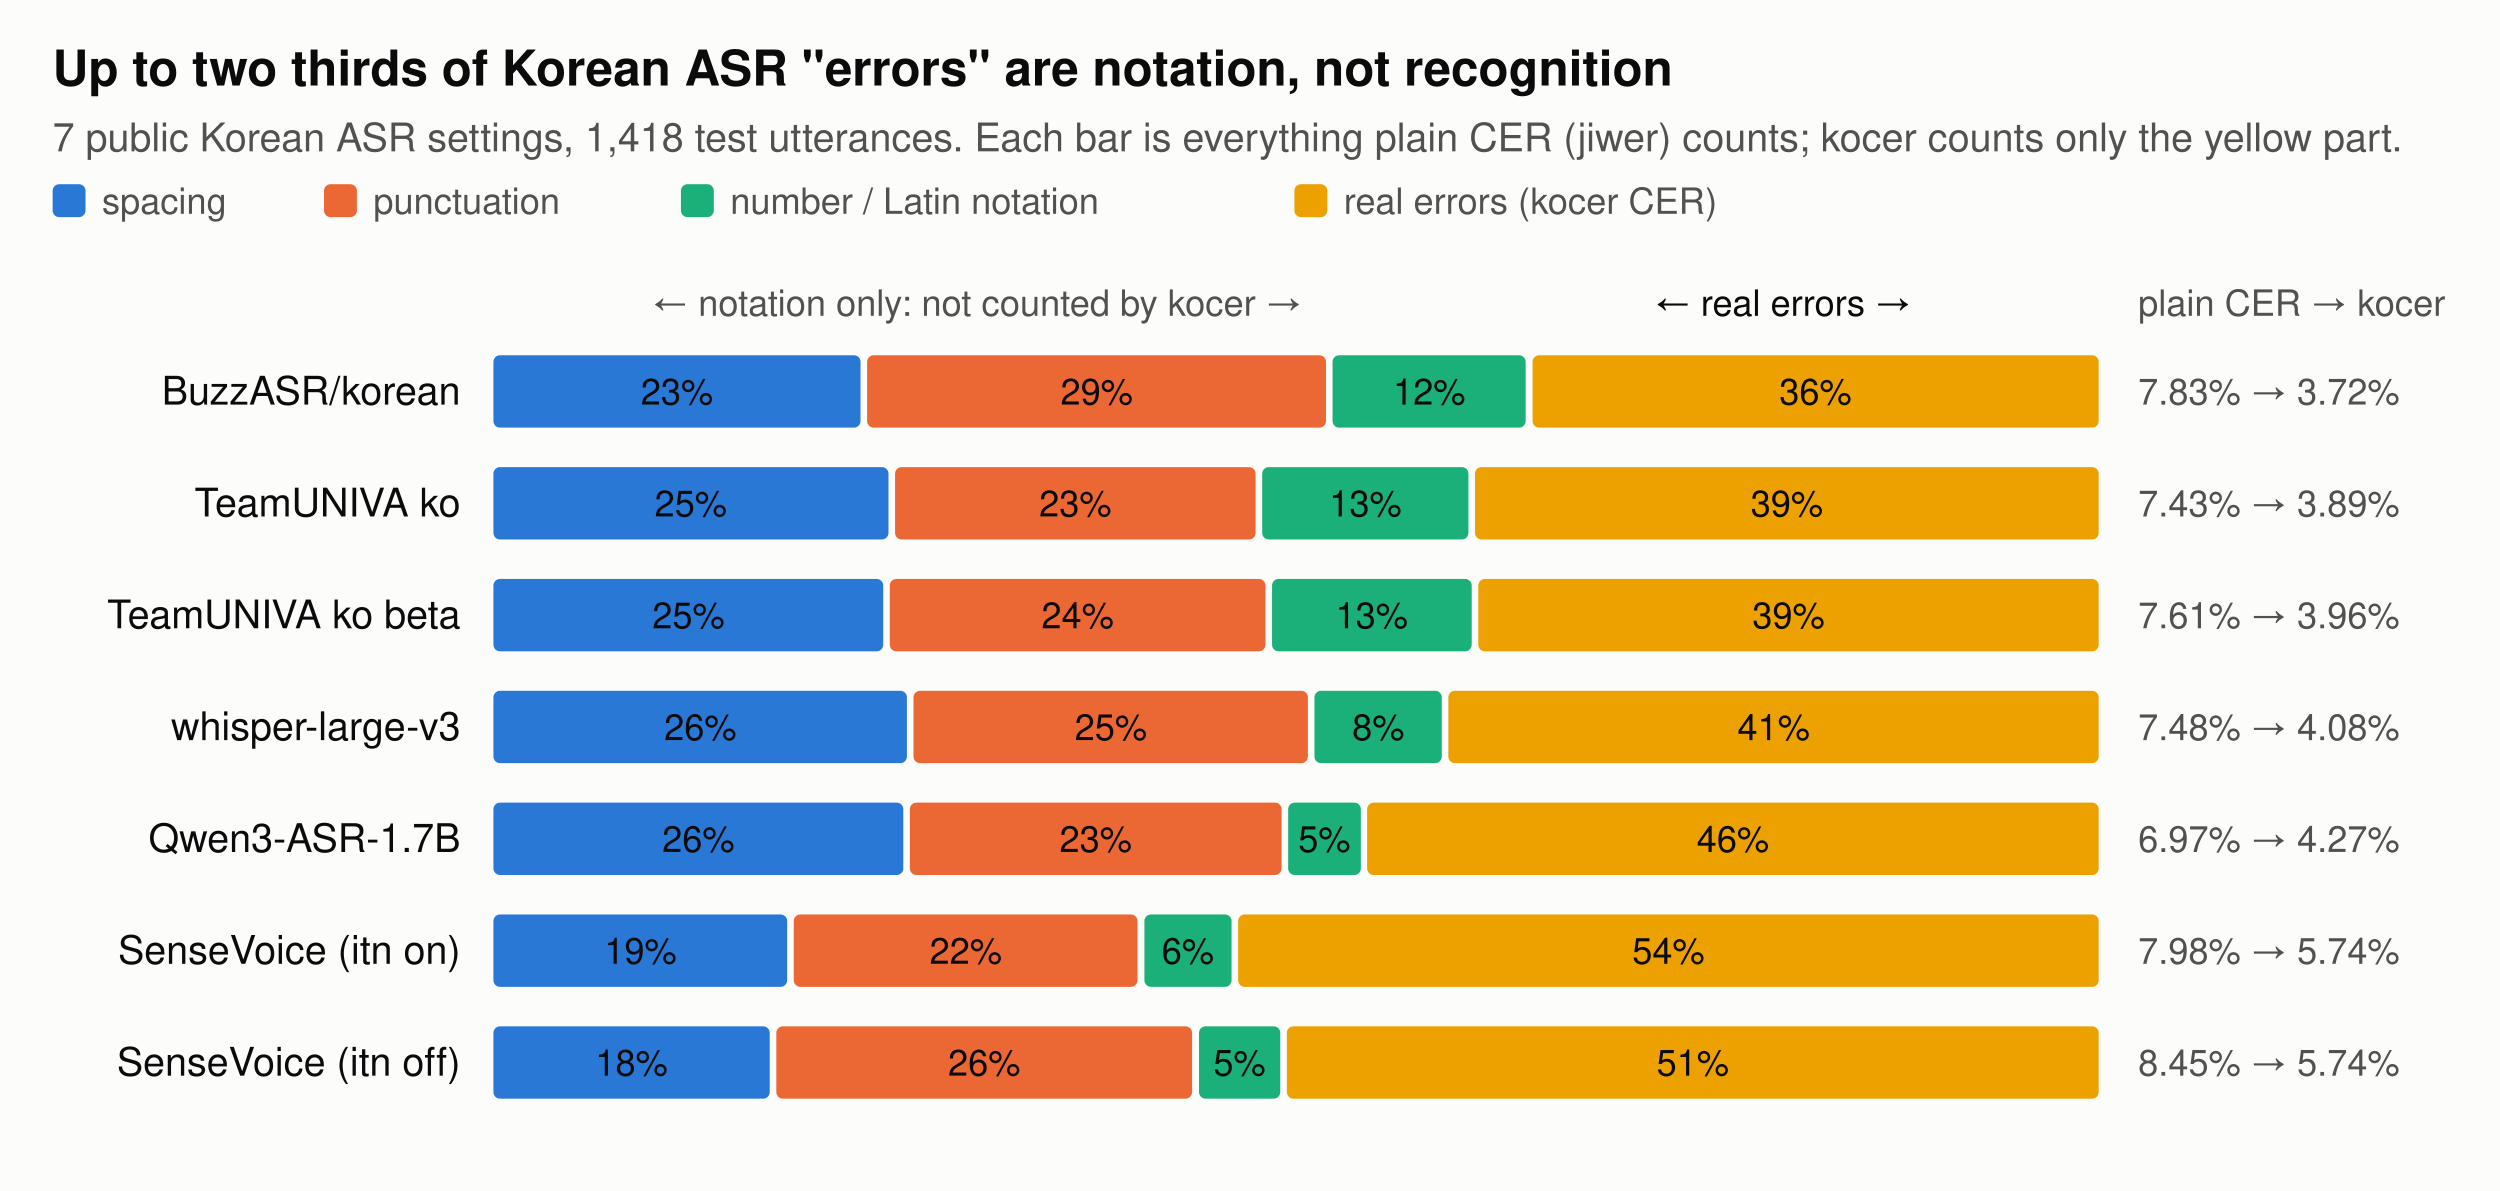
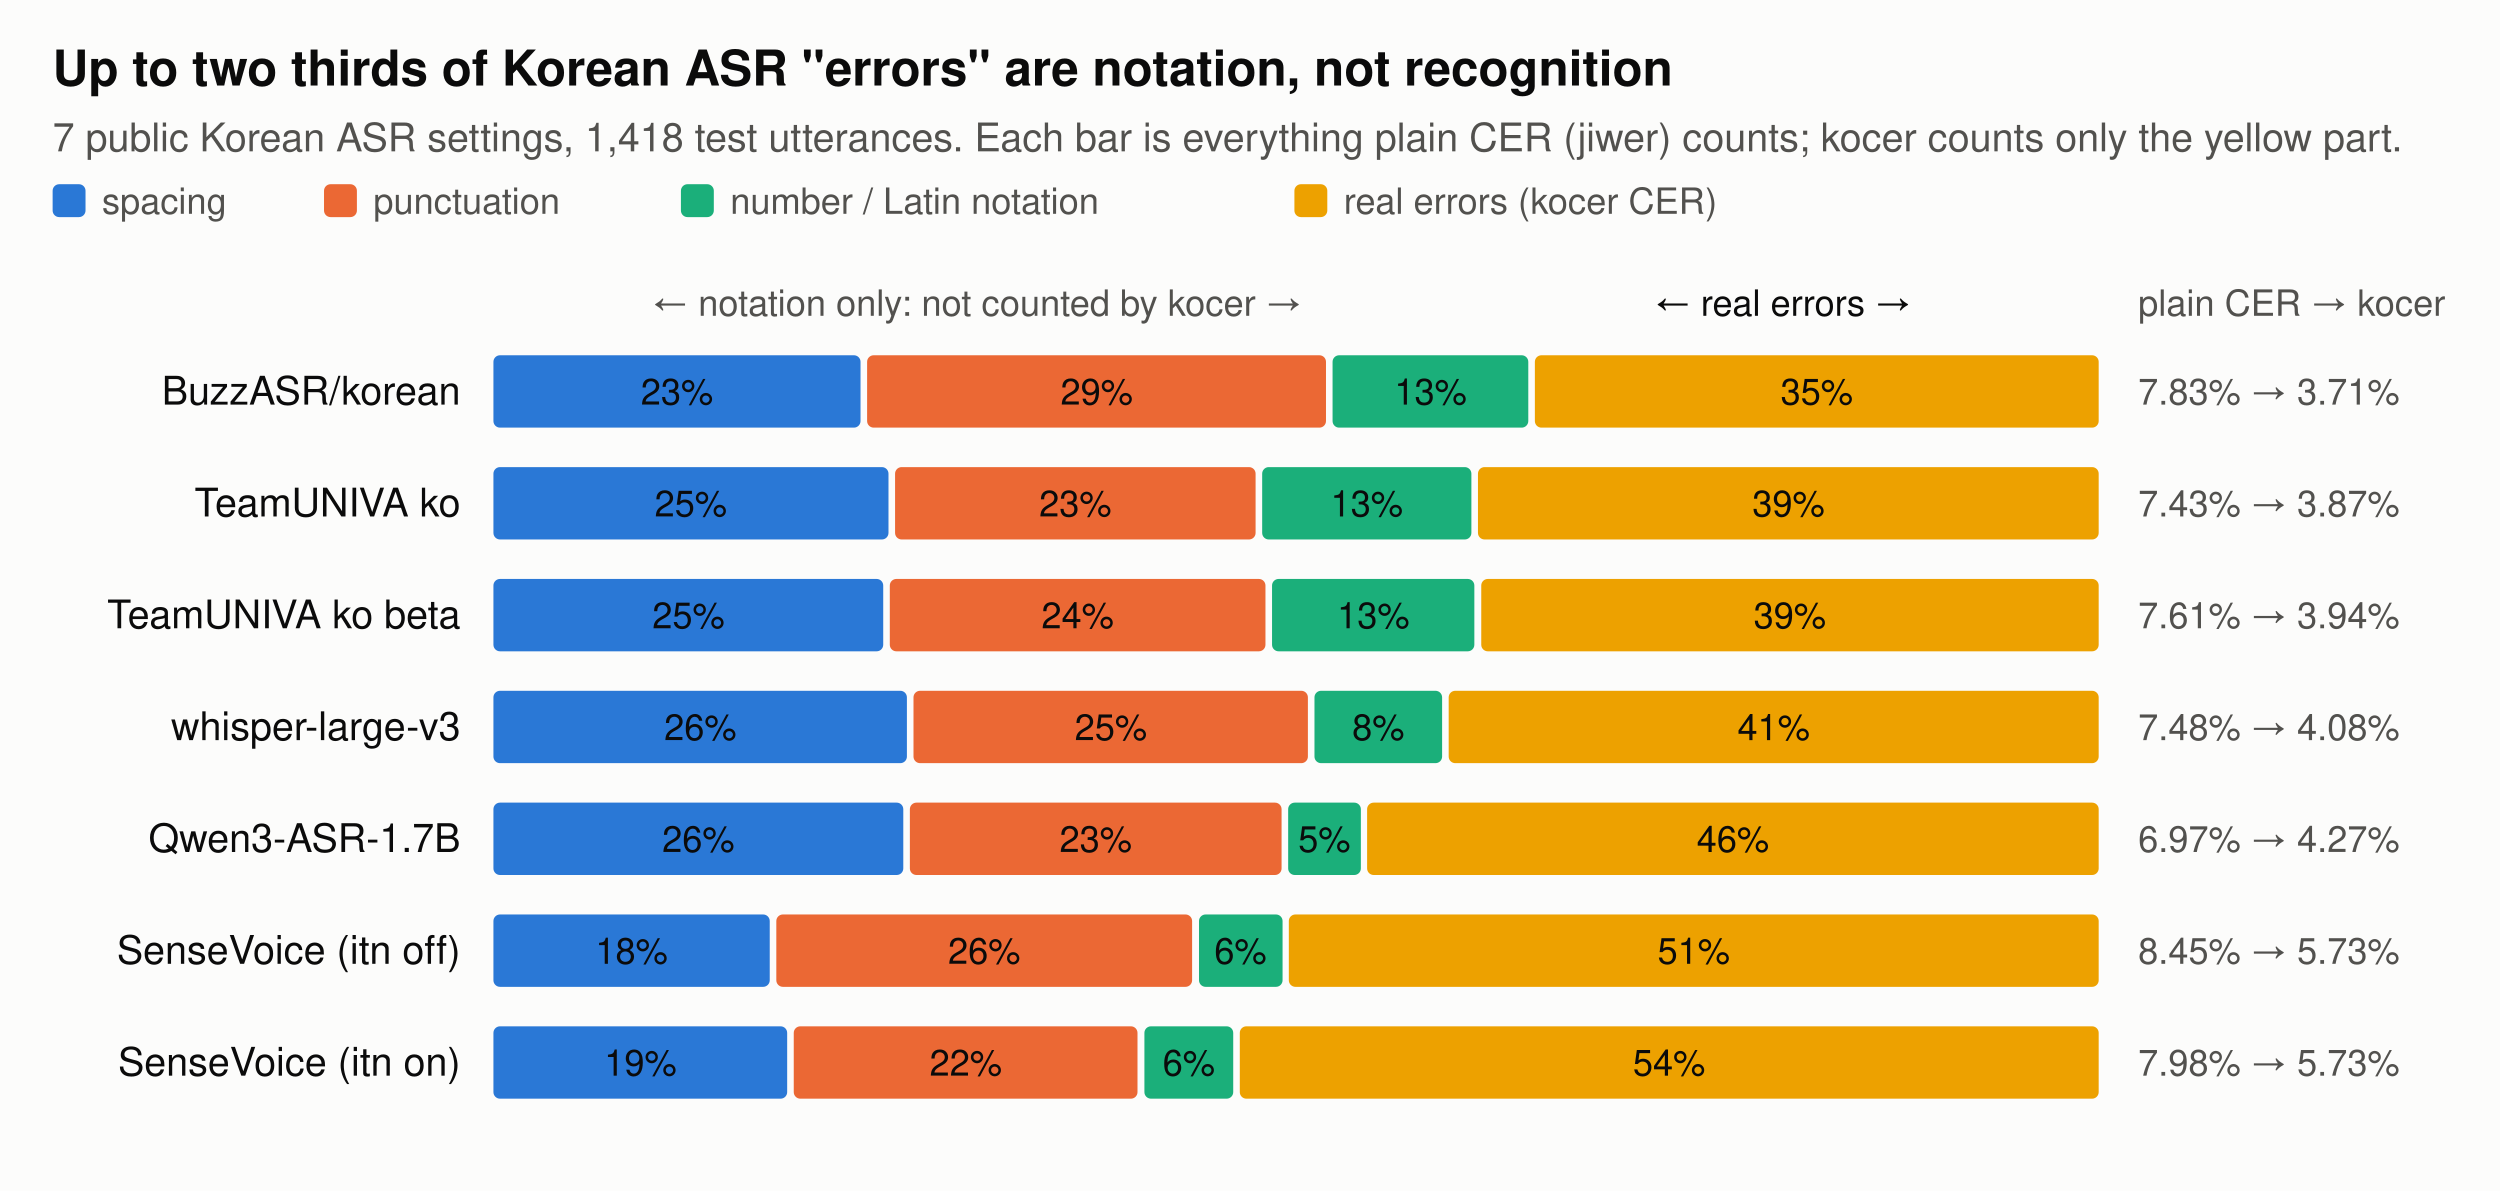
<svg xmlns="http://www.w3.org/2000/svg" width="760" height="362" viewBox="0 0 760 362" font-family="-apple-system,Apple SD Gothic Neo,Malgun Gothic,Noto Sans KR,Segoe UI,Helvetica,Arial,sans-serif">
  <rect width="760" height="362" fill="#fcfcfb" />
  <text x="16" y="26" font-size="15" font-weight="600" fill="#0b0b0b">Up to two thirds of Korean ASR "errors" are notation, not recognition</text>
  <text x="16" y="46" font-size="12" fill="#52514e">7 public Korean ASR settings, 1,418 test utterances. Each bar is everything plain CER (jiwer) counts; kocer counts only the yellow part.</text>
  <rect x="16" y="56" width="10" height="10" rx="2" fill="#2a78d6" />
  <text x="31" y="65" font-size="11" fill="#52514e">spacing</text>
  <rect x="98.5" y="56" width="10" height="10" rx="2" fill="#eb6834" />
  <text x="113.5" y="65" font-size="11" fill="#52514e">punctuation</text>
  <rect x="207.0" y="56" width="10" height="10" rx="2" fill="#1baf7a" />
  <text x="222.0" y="65" font-size="11" fill="#52514e">number / Latin notation</text>
  <rect x="393.5" y="56" width="10" height="10" rx="2" fill="#eda100" />
  <text x="408.5" y="65" font-size="11" fill="#52514e">real errors (kocer CER)</text>
  <text x="297" y="96" font-size="11" text-anchor="middle" fill="#52514e">← notation only: not counted by kocer →</text>
  <text x="542" y="96" font-size="11" text-anchor="middle" fill="#0b0b0b">← real errors →</text>
  <text x="650" y="96" font-size="11" fill="#52514e">plain CER → kocer</text>
  <text x="140" y="123" font-size="12" text-anchor="end" fill="#0b0b0b">BuzzASR/korean</text>
  <rect x="150.0" y="108" width="111.6" height="22" rx="2" fill="#2a78d6" />
  <text x="205.8" y="123" font-size="11" text-anchor="middle" fill="#0b0b0b">23%</text>
  <rect x="263.6" y="108" width="139.5" height="22" rx="2" fill="#eb6834" />
  <text x="333.4" y="123" font-size="11" text-anchor="middle" fill="#0b0b0b">29%</text>
-   <rect x="405.1" y="108" width="58.7" height="22" rx="2" fill="#1baf7a" />
-   <text x="434.5" y="123" font-size="11" text-anchor="middle" fill="#0b0b0b">12%</text>
-   <rect x="465.9" y="108" width="172.1" height="22" rx="2" fill="#eda100" />
-   <text x="551.9" y="123" font-size="11" text-anchor="middle" fill="#0b0b0b">36%</text>
-   <text x="650" y="123" font-size="11" fill="#52514e">7.83% → 3.72%</text>
+   <rect x="405.1" y="108" width="59.5" height="22" rx="2" fill="#1baf7a" />
+   <text x="434.9" y="123" font-size="11" text-anchor="middle" fill="#0b0b0b">13%</text>
+   <rect x="466.6" y="108" width="171.4" height="22" rx="2" fill="#eda100" />
+   <text x="552.3" y="123" font-size="11" text-anchor="middle" fill="#0b0b0b">35%</text>
+   <text x="650" y="123" font-size="11" fill="#52514e">7.83% → 3.71%</text>
  <text x="140" y="157" font-size="12" text-anchor="end" fill="#0b0b0b">TeamUNIVA ko</text>
  <rect x="150.0" y="142" width="120.1" height="22" rx="2" fill="#2a78d6" />
  <text x="210.0" y="157" font-size="11" text-anchor="middle" fill="#0b0b0b">25%</text>
  <rect x="272.1" y="142" width="109.6" height="22" rx="2" fill="#eb6834" />
  <text x="326.9" y="157" font-size="11" text-anchor="middle" fill="#0b0b0b">23%</text>
-   <rect x="383.7" y="142" width="62.7" height="22" rx="2" fill="#1baf7a" />
-   <text x="415.1" y="157" font-size="11" text-anchor="middle" fill="#0b0b0b">13%</text>
-   <rect x="448.4" y="142" width="189.6" height="22" rx="2" fill="#eda100" />
-   <text x="543.2" y="157" font-size="11" text-anchor="middle" fill="#0b0b0b">39%</text>
-   <text x="650" y="157" font-size="11" fill="#52514e">7.43% → 3.89%</text>
+   <rect x="383.7" y="142" width="63.6" height="22" rx="2" fill="#1baf7a" />
+   <text x="415.5" y="157" font-size="11" text-anchor="middle" fill="#0b0b0b">13%</text>
+   <rect x="449.3" y="142" width="188.7" height="22" rx="2" fill="#eda100" />
+   <text x="543.7" y="157" font-size="11" text-anchor="middle" fill="#0b0b0b">39%</text>
+   <text x="650" y="157" font-size="11" fill="#52514e">7.43% → 3.87%</text>
  <text x="140" y="191" font-size="12" text-anchor="end" fill="#0b0b0b">TeamUNIVA ko beta</text>
  <rect x="150.0" y="176" width="118.5" height="22" rx="2" fill="#2a78d6" />
  <text x="209.3" y="191" font-size="11" text-anchor="middle" fill="#0b0b0b">25%</text>
  <rect x="270.5" y="176" width="114.2" height="22" rx="2" fill="#eb6834" />
  <text x="327.6" y="191" font-size="11" text-anchor="middle" fill="#0b0b0b">24%</text>
-   <rect x="386.7" y="176" width="60.7" height="22" rx="2" fill="#1baf7a" />
-   <text x="417.0" y="191" font-size="11" text-anchor="middle" fill="#0b0b0b">13%</text>
-   <rect x="449.4" y="176" width="188.6" height="22" rx="2" fill="#eda100" />
-   <text x="543.7" y="191" font-size="11" text-anchor="middle" fill="#0b0b0b">39%</text>
-   <text x="650" y="191" font-size="11" fill="#52514e">7.61% → 3.96%</text>
+   <rect x="386.7" y="176" width="61.5" height="22" rx="2" fill="#1baf7a" />
+   <text x="417.5" y="191" font-size="11" text-anchor="middle" fill="#0b0b0b">13%</text>
+   <rect x="450.3" y="176" width="187.7" height="22" rx="2" fill="#eda100" />
+   <text x="544.1" y="191" font-size="11" text-anchor="middle" fill="#0b0b0b">39%</text>
+   <text x="650" y="191" font-size="11" fill="#52514e">7.61% → 3.94%</text>
  <text x="140" y="225" font-size="12" text-anchor="end" fill="#0b0b0b">whisper-large-v3</text>
  <rect x="150.0" y="210" width="125.7" height="22" rx="2" fill="#2a78d6" />
  <text x="212.9" y="225" font-size="11" text-anchor="middle" fill="#0b0b0b">26%</text>
  <rect x="277.7" y="210" width="119.9" height="22" rx="2" fill="#eb6834" />
  <text x="337.7" y="225" font-size="11" text-anchor="middle" fill="#0b0b0b">25%</text>
-   <rect x="399.6" y="210" width="38.7" height="22" rx="2" fill="#1baf7a" />
+   <rect x="399.6" y="210" width="38.8" height="22" rx="2" fill="#1baf7a" />
  <text x="419.0" y="225" font-size="11" text-anchor="middle" fill="#0b0b0b">8%</text>
-   <rect x="440.3" y="210" width="197.7" height="22" rx="2" fill="#eda100" />
+   <rect x="440.4" y="210" width="197.6" height="22" rx="2" fill="#eda100" />
  <text x="539.2" y="225" font-size="11" text-anchor="middle" fill="#0b0b0b">41%</text>
  <text x="650" y="225" font-size="11" fill="#52514e">7.48% → 4.08%</text>
  <text x="140" y="259" font-size="12" text-anchor="end" fill="#0b0b0b">Qwen3-ASR-1.7B</text>
  <rect x="150.0" y="244" width="124.6" height="22" rx="2" fill="#2a78d6" />
  <text x="212.3" y="259" font-size="11" text-anchor="middle" fill="#0b0b0b">26%</text>
  <rect x="276.6" y="244" width="113.0" height="22" rx="2" fill="#eb6834" />
  <text x="333.1" y="259" font-size="11" text-anchor="middle" fill="#0b0b0b">23%</text>
  <rect x="391.6" y="244" width="22.1" height="22" rx="2" fill="#1baf7a" />
  <text x="402.6" y="259" font-size="11" text-anchor="middle" fill="#0b0b0b">5%</text>
  <rect x="415.6" y="244" width="222.4" height="22" rx="2" fill="#eda100" />
  <text x="526.8" y="259" font-size="11" text-anchor="middle" fill="#0b0b0b">46%</text>
  <text x="650" y="259" font-size="11" fill="#52514e">6.97% → 4.27%</text>
-   <text x="140" y="293" font-size="12" text-anchor="end" fill="#0b0b0b">SenseVoice (itn on)</text>
-   <rect x="150.0" y="278" width="89.3" height="22" rx="2" fill="#2a78d6" />
-   <text x="194.7" y="293" font-size="11" text-anchor="middle" fill="#0b0b0b">19%</text>
-   <rect x="241.3" y="278" width="104.5" height="22" rx="2" fill="#eb6834" />
-   <text x="293.6" y="293" font-size="11" text-anchor="middle" fill="#0b0b0b">22%</text>
-   <rect x="347.9" y="278" width="26.5" height="22" rx="2" fill="#1baf7a" />
-   <text x="361.1" y="293" font-size="11" text-anchor="middle" fill="#0b0b0b">6%</text>
-   <rect x="376.4" y="278" width="261.6" height="22" rx="2" fill="#eda100" />
-   <text x="507.2" y="293" font-size="11" text-anchor="middle" fill="#0b0b0b">54%</text>
-   <text x="650" y="293" font-size="11" fill="#52514e">7.98% → 5.74%</text>
-   <text x="140" y="327" font-size="12" text-anchor="end" fill="#0b0b0b">SenseVoice (itn off)</text>
-   <rect x="150.0" y="312" width="84.0" height="22" rx="2" fill="#2a78d6" />
-   <text x="192.0" y="327" font-size="11" text-anchor="middle" fill="#0b0b0b">18%</text>
-   <rect x="236.0" y="312" width="126.4" height="22" rx="2" fill="#eb6834" />
-   <text x="299.2" y="327" font-size="11" text-anchor="middle" fill="#0b0b0b">26%</text>
-   <rect x="364.5" y="312" width="24.7" height="22" rx="2" fill="#1baf7a" />
-   <text x="376.8" y="327" font-size="11" text-anchor="middle" fill="#0b0b0b">5%</text>
-   <rect x="391.2" y="312" width="246.8" height="22" rx="2" fill="#eda100" />
-   <text x="514.6" y="327" font-size="11" text-anchor="middle" fill="#0b0b0b">51%</text>
-   <text x="650" y="327" font-size="11" fill="#52514e">8.45% → 5.74%</text>
+   <text x="140" y="293" font-size="12" text-anchor="end" fill="#0b0b0b">SenseVoice (itn off)</text>
+   <rect x="150.0" y="278" width="84.0" height="22" rx="2" fill="#2a78d6" />
+   <text x="192.0" y="293" font-size="11" text-anchor="middle" fill="#0b0b0b">18%</text>
+   <rect x="236.0" y="278" width="126.4" height="22" rx="2" fill="#eb6834" />
+   <text x="299.2" y="293" font-size="11" text-anchor="middle" fill="#0b0b0b">26%</text>
+   <rect x="364.5" y="278" width="25.4" height="22" rx="2" fill="#1baf7a" />
+   <text x="377.1" y="293" font-size="11" text-anchor="middle" fill="#0b0b0b">6%</text>
+   <rect x="391.8" y="278" width="246.2" height="22" rx="2" fill="#eda100" />
+   <text x="514.9" y="293" font-size="11" text-anchor="middle" fill="#0b0b0b">51%</text>
+   <text x="650" y="293" font-size="11" fill="#52514e">8.45% → 5.73%</text>
+   <text x="140" y="327" font-size="12" text-anchor="end" fill="#0b0b0b">SenseVoice (itn on)</text>
+   <rect x="150.0" y="312" width="89.3" height="22" rx="2" fill="#2a78d6" />
+   <text x="194.7" y="327" font-size="11" text-anchor="middle" fill="#0b0b0b">19%</text>
+   <rect x="241.3" y="312" width="104.5" height="22" rx="2" fill="#eb6834" />
+   <text x="293.6" y="327" font-size="11" text-anchor="middle" fill="#0b0b0b">22%</text>
+   <rect x="347.9" y="312" width="27.0" height="22" rx="2" fill="#1baf7a" />
+   <text x="361.4" y="327" font-size="11" text-anchor="middle" fill="#0b0b0b">6%</text>
+   <rect x="376.9" y="312" width="261.1" height="22" rx="2" fill="#eda100" />
+   <text x="507.4" y="327" font-size="11" text-anchor="middle" fill="#0b0b0b">54%</text>
+   <text x="650" y="327" font-size="11" fill="#52514e">7.98% → 5.73%</text>
</svg>
